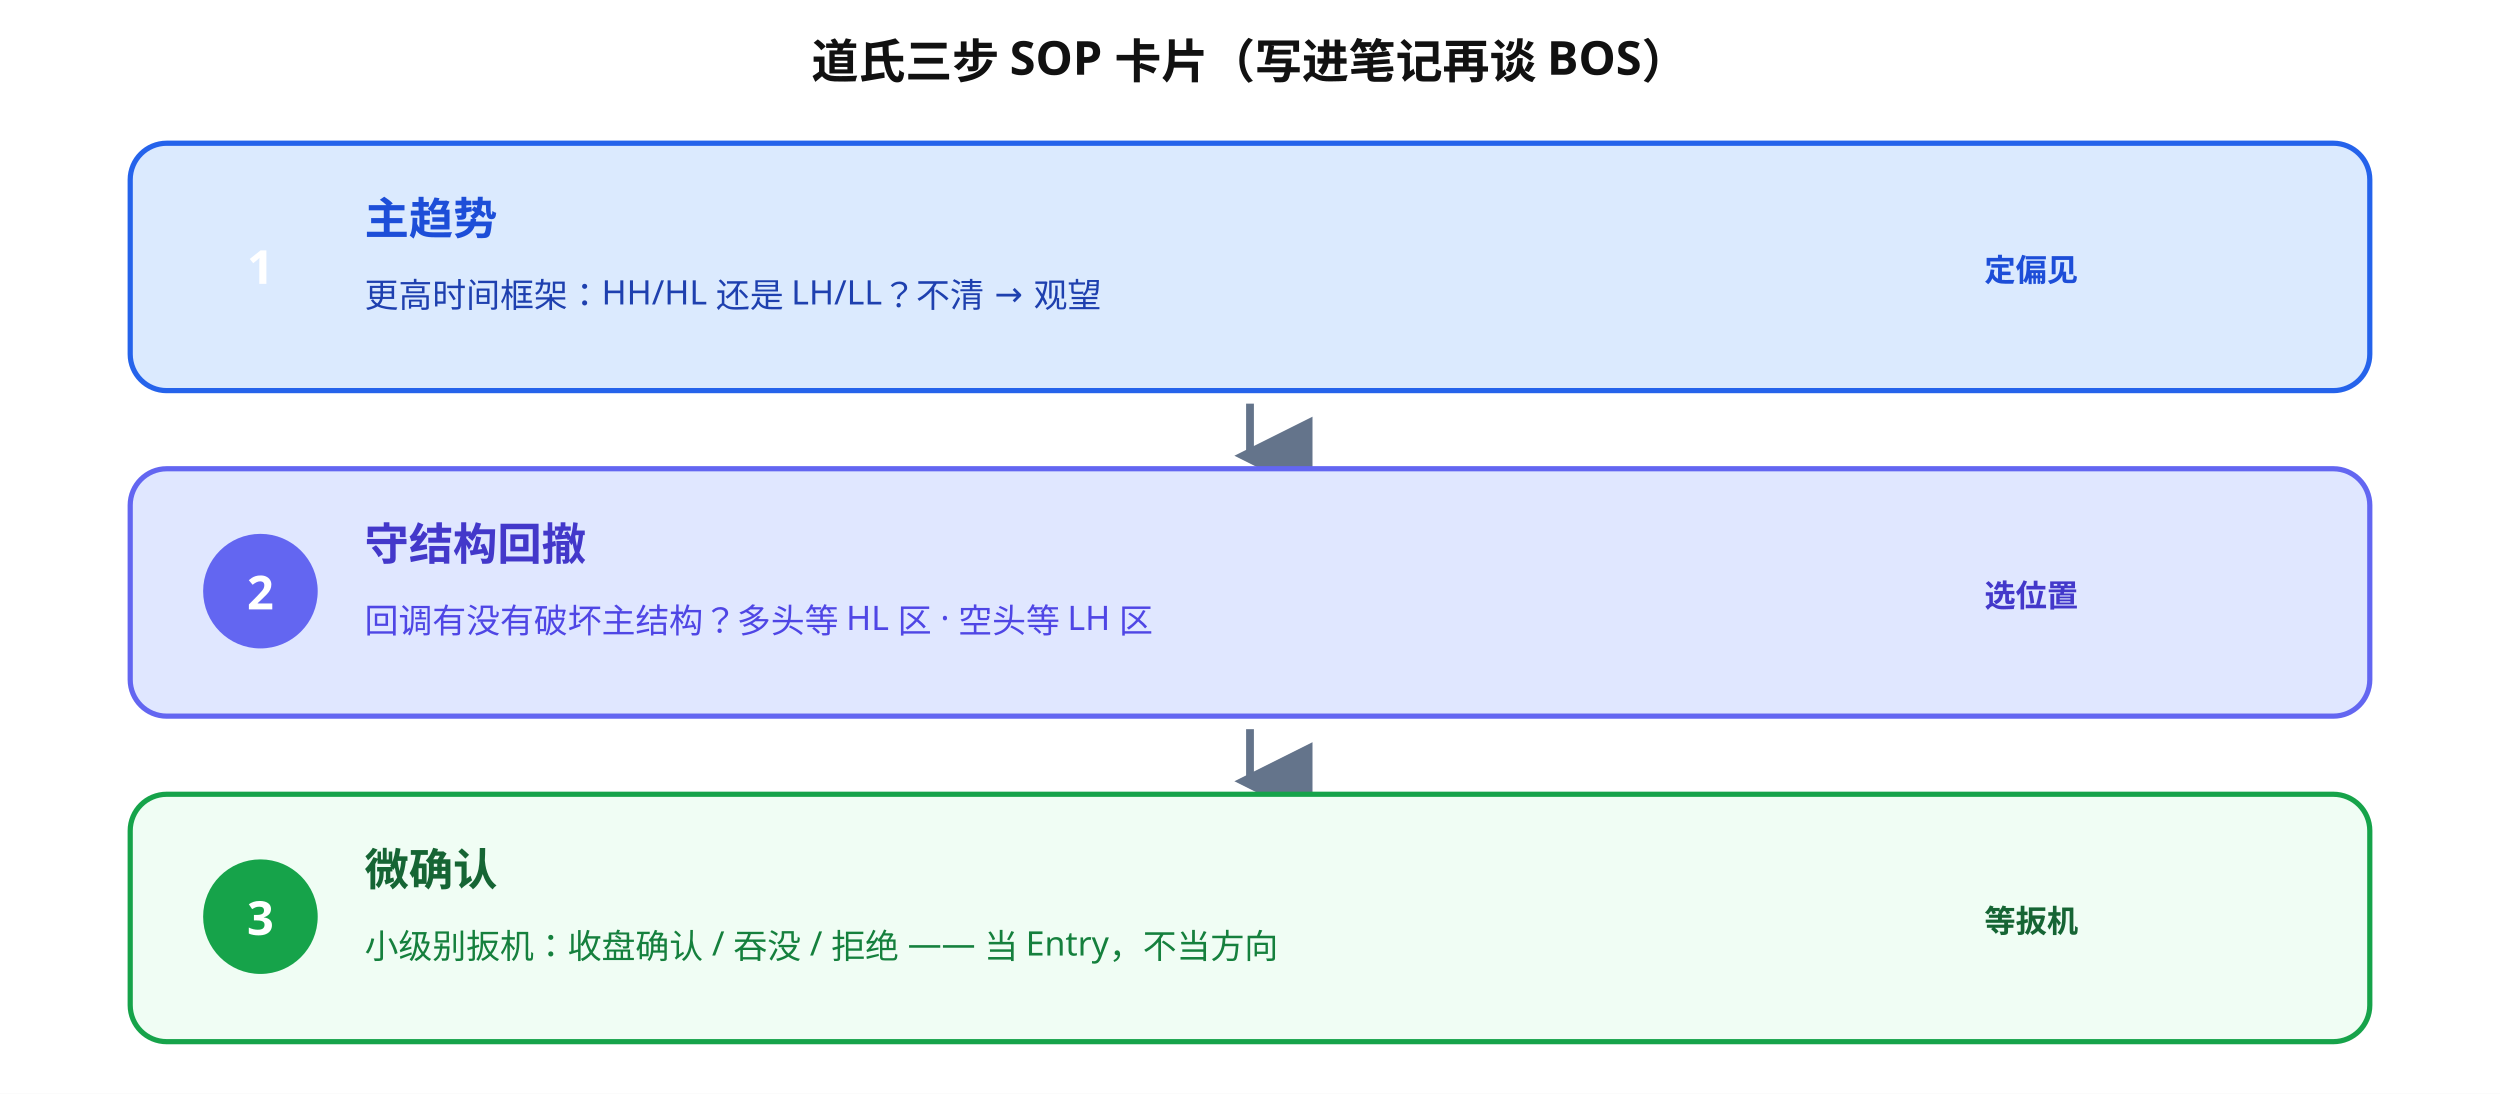
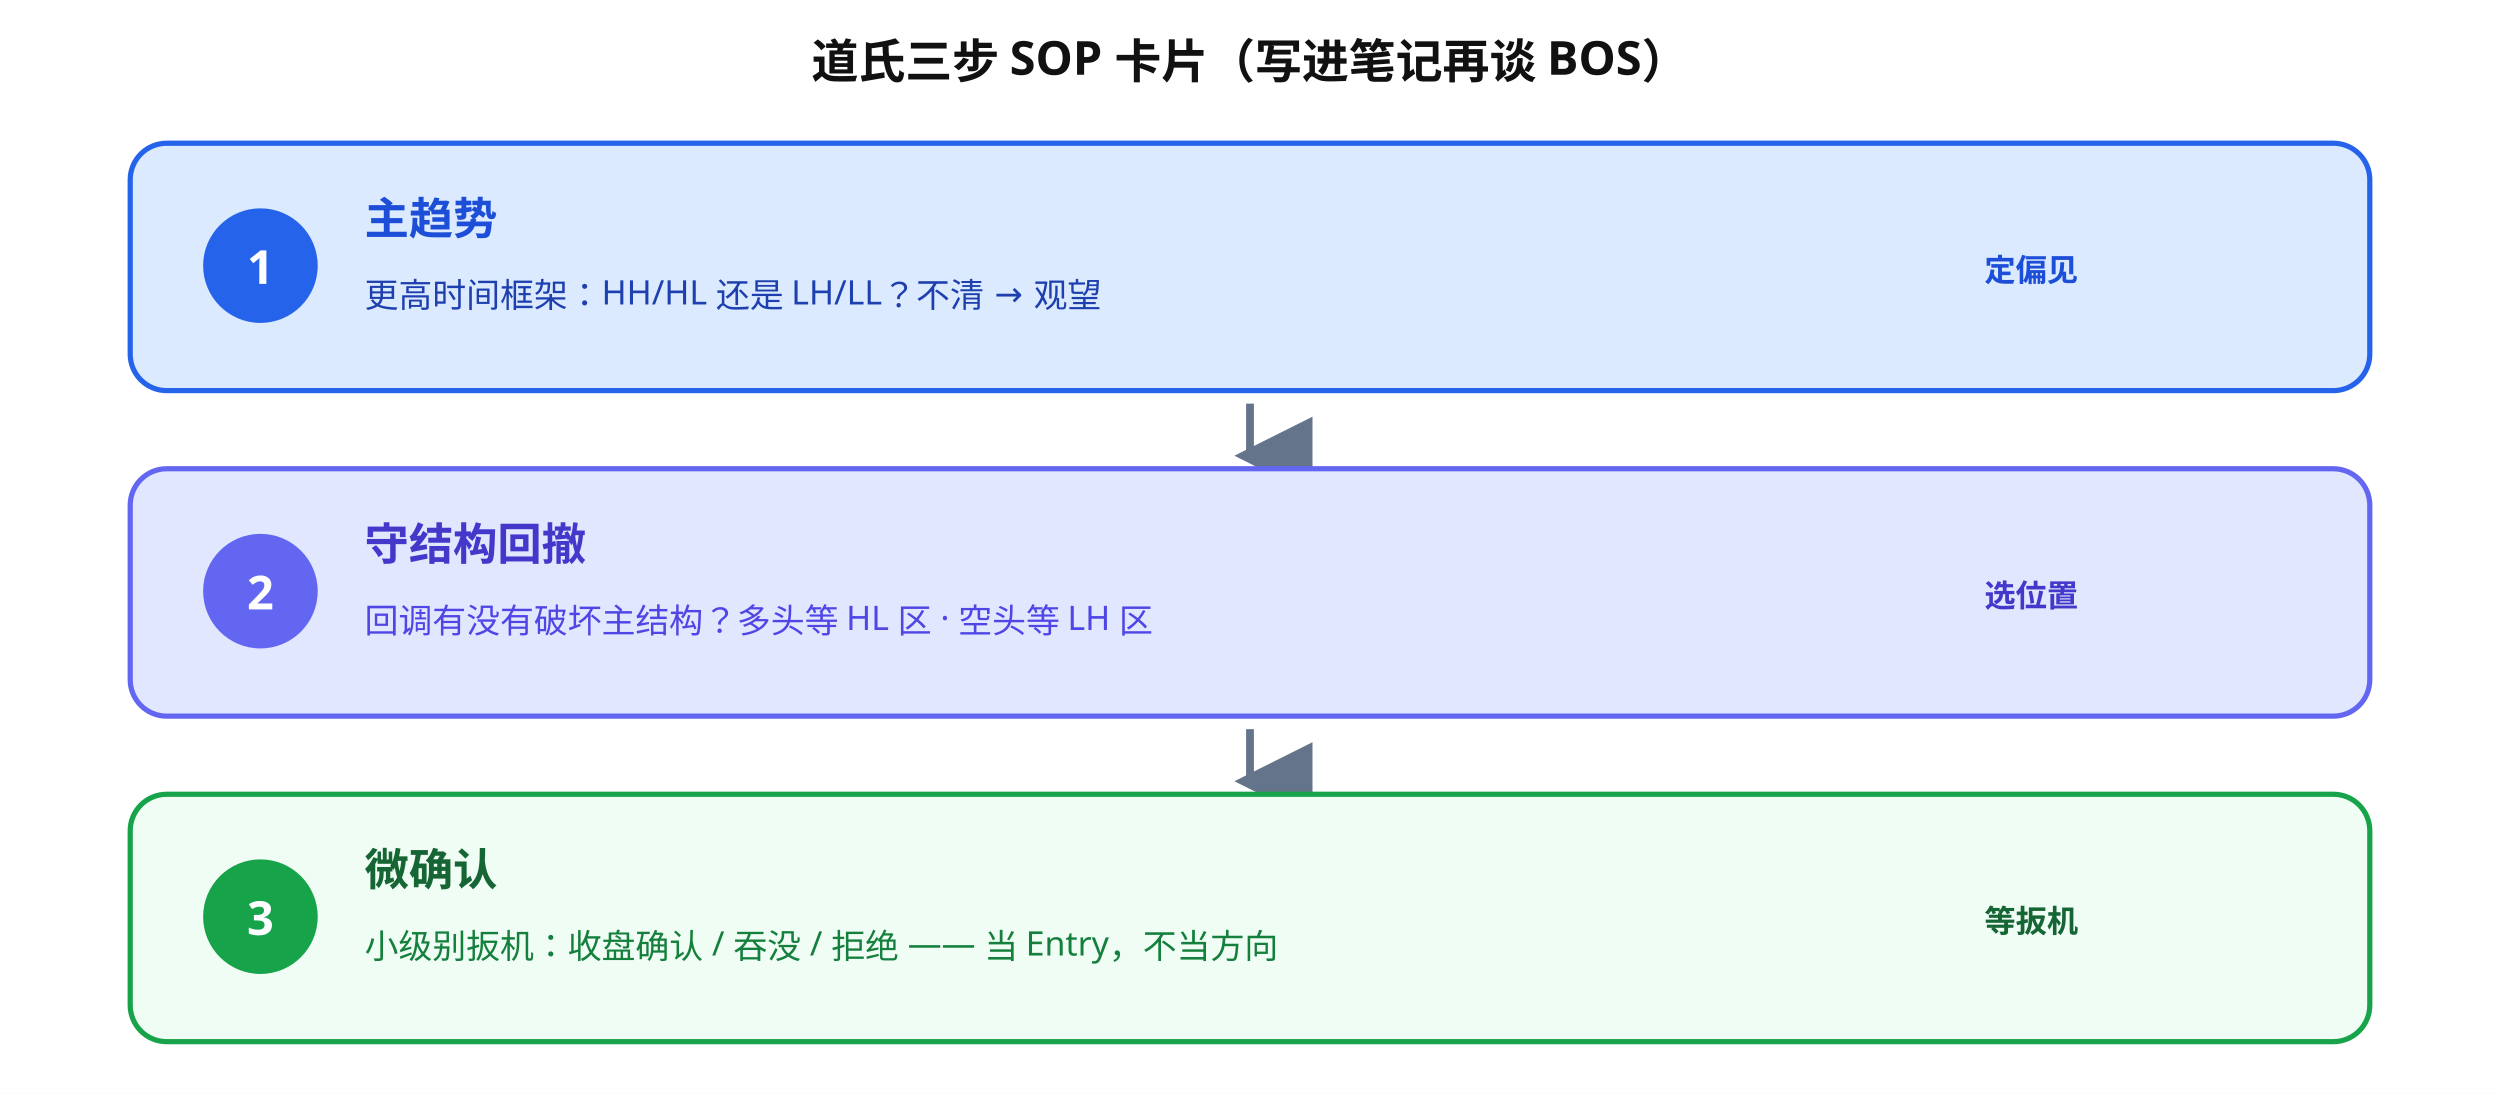
<svg xmlns="http://www.w3.org/2000/svg" width="960" height="420" viewBox="0 0 960 420">
  <rect width="960" height="420" fill="#fff" />
  <text x="480" y="30" text-anchor="middle" font-family="system-ui,sans-serif" font-size="18" font-weight="700" fill="#111">道氏三步 SOP 卡片（写进笔记再谈 BOS）</text>
  <defs>
    <marker id="darr" markerWidth="10" markerHeight="10" refX="5" refY="8" orient="auto">
      <path d="M0,0 L5,10 L10,0 Z" fill="#64748b" />
    </marker>
  </defs>
  <rect x="50" y="55" width="860" height="95" rx="14" fill="#dbeafe" stroke="#2563eb" stroke-width="2" />
-   <circle cx="100" cy="227" r="22" fill="#2563eb" />
+   <circle cx="100" cy="102" r="22" fill="#2563eb" />
  <text x="100" y="109" text-anchor="middle" font-family="system-ui,sans-serif" font-size="18" font-weight="700" fill="#fff">1</text>
  <text x="140" y="90" font-family="system-ui,sans-serif" font-size="17" font-weight="700" fill="#1d4ed8">主趋势</text>
  <text x="140" y="118" font-family="system-ui,sans-serif" font-size="13" fill="#1e40af">更高时间框架：HH/HL 还是 LH/LL？不清 → 观望</text>
  <text x="780" y="108" text-anchor="middle" font-family="system-ui,sans-serif" font-size="12" font-weight="600" fill="#1d4ed8">定偏见</text>
  <path d="M480 155 L480 175" stroke="#64748b" stroke-width="3" marker-end="url(#darr)" />
  <rect x="50" y="180" width="860" height="95" rx="14" fill="#e0e7ff" stroke="#6366f1" stroke-width="2" />
  <circle cx="100" cy="227" r="22" fill="#6366f1" />
  <text x="100" y="234" text-anchor="middle" font-family="system-ui,sans-serif" font-size="18" font-weight="700" fill="#fff">2</text>
  <text x="140" y="215" font-family="system-ui,sans-serif" font-size="17" font-weight="700" fill="#4338ca">守结构回撤</text>
  <text x="140" y="243" font-family="system-ui,sans-serif" font-size="13" fill="#4f46e5">回调有没有破坏主结构？多头等 HL 区 · 空头等 LH 区</text>
  <text x="780" y="233" text-anchor="middle" font-family="system-ui,sans-serif" font-size="12" font-weight="600" fill="#4338ca">选位置</text>
  <path d="M480 280 L480 300" stroke="#64748b" stroke-width="3" marker-end="url(#darr)" />
  <rect x="50" y="305" width="860" height="95" rx="14" fill="#f0fdf4" stroke="#16a34a" stroke-width="2" />
  <circle cx="100" cy="352" r="22" fill="#16a34a" />
  <text x="100" y="359" text-anchor="middle" font-family="system-ui,sans-serif" font-size="18" font-weight="700" fill="#fff">3</text>
  <text x="140" y="340" font-family="system-ui,sans-serif" font-size="17" font-weight="700" fill="#166534">微确认</text>
  <text x="140" y="368" font-family="system-ui,sans-serif" font-size="13" fill="#15803d">小级别扳机：收盘确认 / 吞没 / 拒绝 —— 当 Entry，不当方向</text>
  <text x="780" y="358" text-anchor="middle" font-family="system-ui,sans-serif" font-size="12" font-weight="600" fill="#166534">等扳机</text>
</svg>
